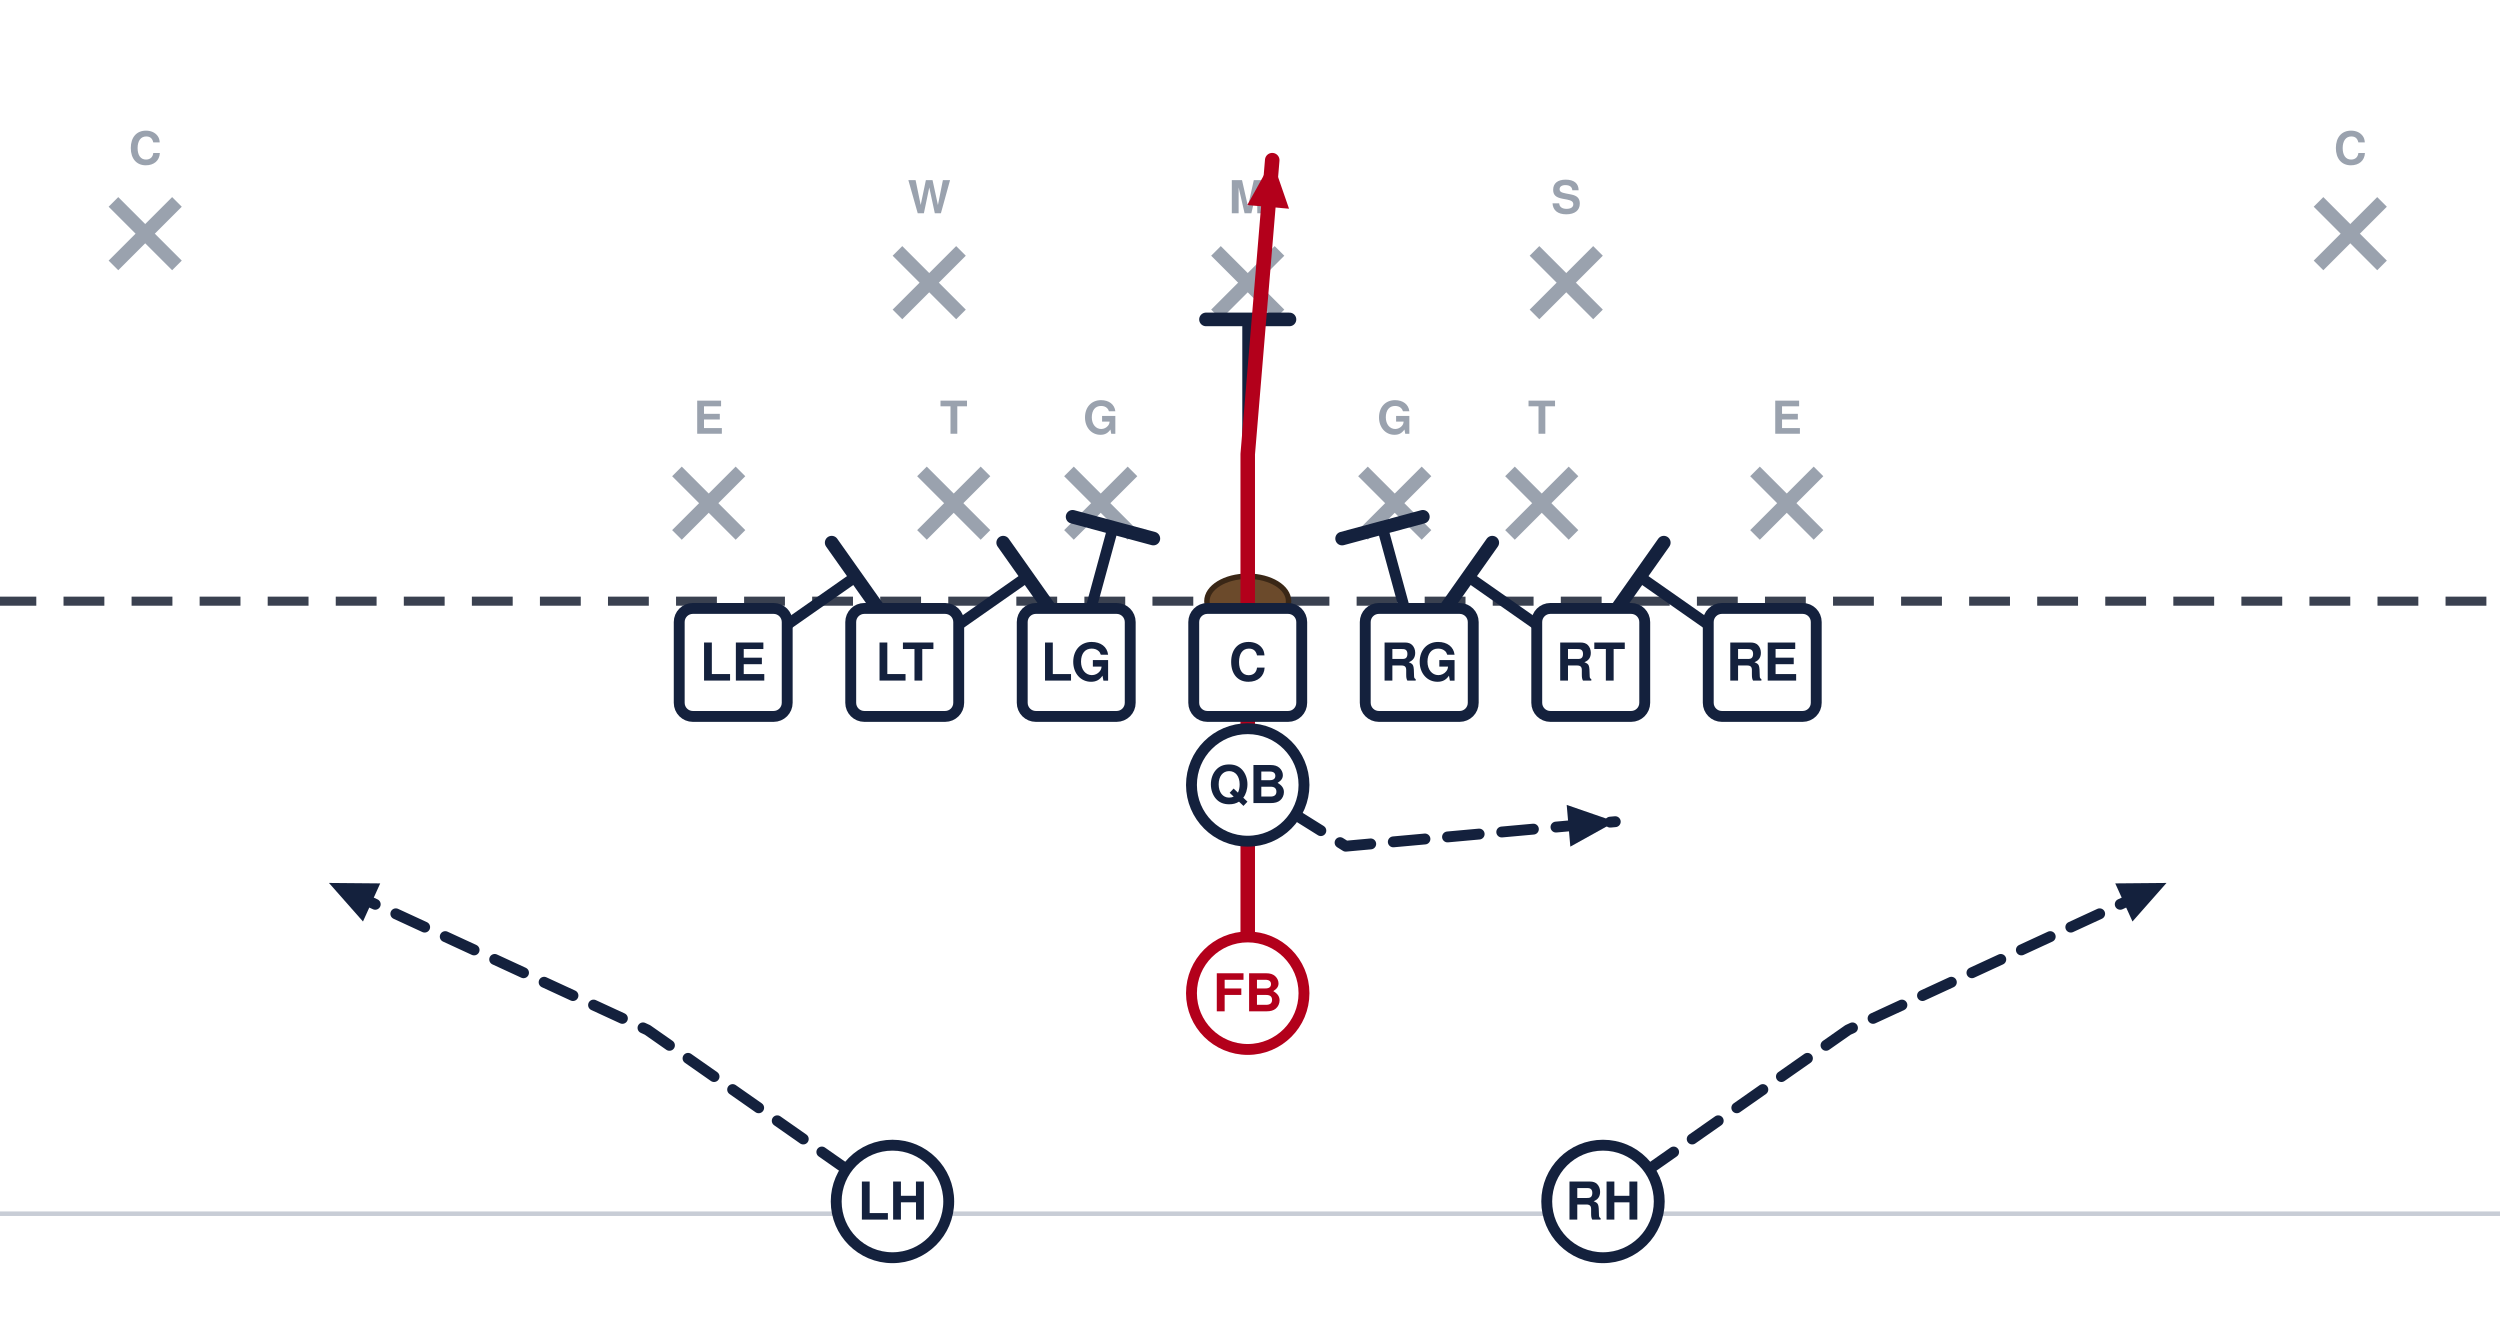
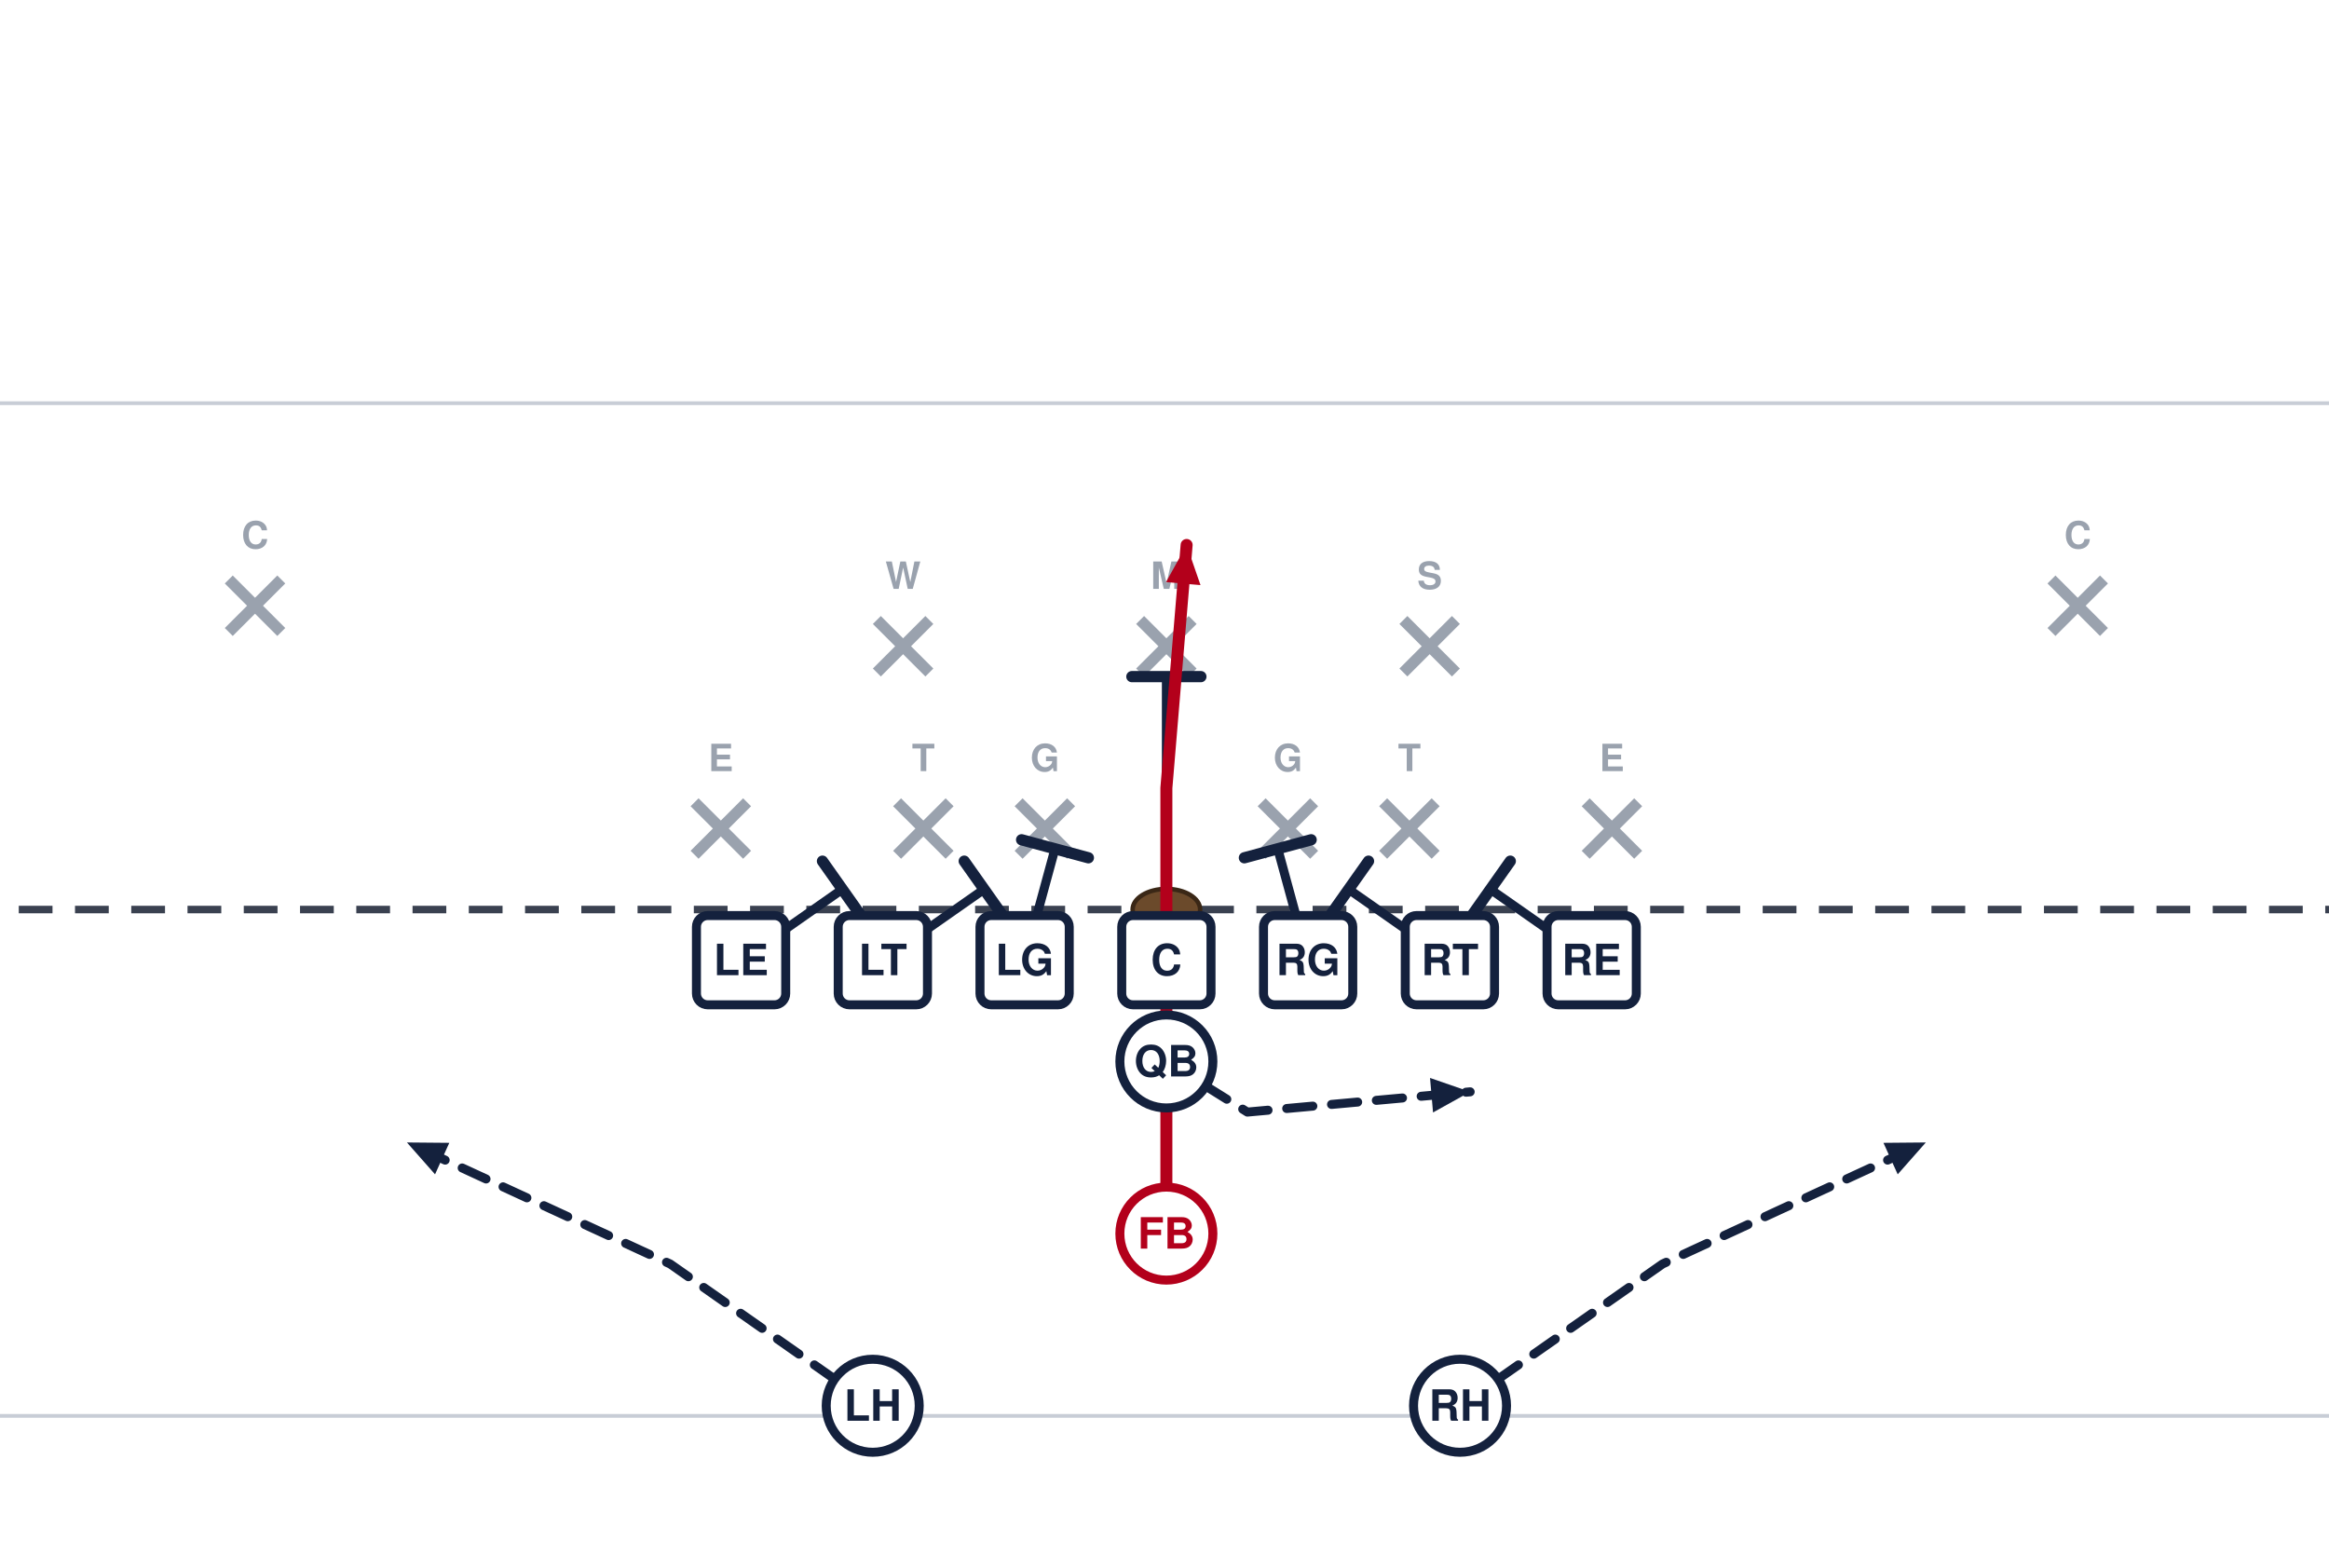
- <svg xmlns="http://www.w3.org/2000/svg" width="551" height="292" viewBox="76 124 551 292" font-family="Segoe UI, Helvetica, Arial, sans-serif" role="img">
+ <svg xmlns="http://www.w3.org/2000/svg" width="621" height="418" viewBox="40 14 621 418" font-family="Segoe UI, Helvetica, Arial, sans-serif" role="img">
  <rect x="0" y="0" width="702" height="446" fill="#ffffff" />
  <line x1="0" y1="391.5" x2="702" y2="391.5" stroke="#c8cdd6" stroke-width="1" />
  <line x1="0" y1="121.5" x2="702" y2="121.5" stroke="#c8cdd6" stroke-width="1" />
  <line x1="0" y1="256.5" x2="702" y2="256.5" stroke="#3a4150" stroke-width="2" stroke-dasharray="9 6" />
  <ellipse cx="351.0" cy="256.5" rx="9" ry="5.5" fill="#6b4a2b" stroke="#3a2716" stroke-width="1.2" />
  <line x1="225.2" y1="227.9" x2="239.2" y2="241.9" stroke="#9aa2ae" stroke-width="3" />
  <line x1="239.2" y1="227.9" x2="225.2" y2="241.9" stroke="#9aa2ae" stroke-width="3" />
  <text x="232.2" y="219.6" text-anchor="middle" font-size="10" fill="#9aa2ae" font-weight="600">E</text>
  <line x1="279.2" y1="227.9" x2="293.2" y2="241.9" stroke="#9aa2ae" stroke-width="3" />
  <line x1="293.2" y1="227.9" x2="279.2" y2="241.9" stroke="#9aa2ae" stroke-width="3" />
  <text x="286.2" y="219.6" text-anchor="middle" font-size="10" fill="#9aa2ae" font-weight="600">T</text>
  <line x1="311.6" y1="227.9" x2="325.6" y2="241.9" stroke="#9aa2ae" stroke-width="3" />
  <line x1="325.6" y1="227.9" x2="311.6" y2="241.9" stroke="#9aa2ae" stroke-width="3" />
  <text x="318.6" y="219.6" text-anchor="middle" font-size="10" fill="#9aa2ae" font-weight="600">G</text>
  <line x1="376.4" y1="227.9" x2="390.4" y2="241.9" stroke="#9aa2ae" stroke-width="3" />
  <line x1="390.4" y1="227.9" x2="376.4" y2="241.9" stroke="#9aa2ae" stroke-width="3" />
  <text x="383.4" y="219.6" text-anchor="middle" font-size="10" fill="#9aa2ae" font-weight="600">G</text>
  <line x1="408.8" y1="227.9" x2="422.8" y2="241.9" stroke="#9aa2ae" stroke-width="3" />
  <line x1="422.8" y1="227.9" x2="408.8" y2="241.9" stroke="#9aa2ae" stroke-width="3" />
  <text x="415.8" y="219.6" text-anchor="middle" font-size="10" fill="#9aa2ae" font-weight="600">T</text>
  <line x1="462.8" y1="227.9" x2="476.8" y2="241.9" stroke="#9aa2ae" stroke-width="3" />
  <line x1="476.8" y1="227.9" x2="462.8" y2="241.9" stroke="#9aa2ae" stroke-width="3" />
  <text x="469.8" y="219.6" text-anchor="middle" font-size="10" fill="#9aa2ae" font-weight="600">E</text>
  <line x1="273.8" y1="179.3" x2="287.8" y2="193.3" stroke="#9aa2ae" stroke-width="3" />
  <line x1="287.8" y1="179.3" x2="273.8" y2="193.3" stroke="#9aa2ae" stroke-width="3" />
  <text x="280.8" y="171.0" text-anchor="middle" font-size="10" fill="#9aa2ae" font-weight="600">W</text>
  <line x1="344.0" y1="179.3" x2="358.0" y2="193.3" stroke="#9aa2ae" stroke-width="3" />
  <line x1="358.0" y1="179.3" x2="344.0" y2="193.3" stroke="#9aa2ae" stroke-width="3" />
  <text x="351.0" y="171.0" text-anchor="middle" font-size="10" fill="#9aa2ae" font-weight="600">M</text>
  <line x1="414.2" y1="179.3" x2="428.2" y2="193.3" stroke="#9aa2ae" stroke-width="3" />
  <line x1="428.2" y1="179.3" x2="414.2" y2="193.3" stroke="#9aa2ae" stroke-width="3" />
  <text x="421.2" y="171.0" text-anchor="middle" font-size="10" fill="#9aa2ae" font-weight="600">S</text>
  <line x1="101.0" y1="168.5" x2="115.0" y2="182.5" stroke="#9aa2ae" stroke-width="3" />
  <line x1="115.0" y1="168.5" x2="101.0" y2="182.5" stroke="#9aa2ae" stroke-width="3" />
  <text x="108.0" y="160.2" text-anchor="middle" font-size="10" fill="#9aa2ae" font-weight="600">C</text>
  <line x1="587.0" y1="168.5" x2="601.0" y2="182.5" stroke="#9aa2ae" stroke-width="3" />
  <line x1="601.0" y1="168.5" x2="587.0" y2="182.5" stroke="#9aa2ae" stroke-width="3" />
  <text x="594.0" y="160.2" text-anchor="middle" font-size="10" fill="#9aa2ae" font-weight="600">C</text>
  <path d="M237.6,270.0 L264.6,251.1" fill="none" stroke="#14213d" stroke-width="2.4" stroke-linecap="round" stroke-linejoin="round" />
  <line x1="259.3" y1="243.6" x2="269.9" y2="258.6" stroke="#14213d" stroke-width="3.0" stroke-linecap="round" />
  <path d="M275.4,270.0 L302.4,251.1" fill="none" stroke="#14213d" stroke-width="2.4" stroke-linecap="round" stroke-linejoin="round" />
  <line x1="297.1" y1="243.6" x2="307.7" y2="258.6" stroke="#14213d" stroke-width="3.0" stroke-linecap="round" />
  <path d="M313.2,270.0 L321.3,240.3" fill="none" stroke="#14213d" stroke-width="2.4" stroke-linecap="round" stroke-linejoin="round" />
  <line x1="312.4" y1="237.9" x2="330.2" y2="242.7" stroke="#14213d" stroke-width="3.0" stroke-linecap="round" />
  <path d="M351.0,270.0 L351.0,237.6 L351.0,194.4" fill="none" stroke="#14213d" stroke-width="2.4" stroke-linecap="round" stroke-linejoin="round" />
  <line x1="341.8" y1="194.4" x2="360.2" y2="194.4" stroke="#14213d" stroke-width="3.0" stroke-linecap="round" />
  <path d="M388.8,270.0 L380.7,240.3" fill="none" stroke="#14213d" stroke-width="2.4" stroke-linecap="round" stroke-linejoin="round" />
  <line x1="371.8" y1="242.7" x2="389.6" y2="237.9" stroke="#14213d" stroke-width="3.0" stroke-linecap="round" />
  <path d="M426.6,270.0 L399.6,251.1" fill="none" stroke="#14213d" stroke-width="2.4" stroke-linecap="round" stroke-linejoin="round" />
  <line x1="394.3" y1="258.6" x2="404.9" y2="243.6" stroke="#14213d" stroke-width="3.0" stroke-linecap="round" />
  <path d="M464.4,270.0 L437.4,251.1" fill="none" stroke="#14213d" stroke-width="2.4" stroke-linecap="round" stroke-linejoin="round" />
  <line x1="432.1" y1="258.6" x2="442.7" y2="243.6" stroke="#14213d" stroke-width="3.0" stroke-linecap="round" />
  <path d="M351.0,297.0 L372.6,310.5 L432.0,305.1" fill="none" stroke="#14213d" stroke-width="2.4" stroke-linecap="round" stroke-linejoin="round" stroke-dasharray="7 5" />
  <polygon points="432.0,305.1 422.1,310.6 421.3,301.4" fill="#14213d" />
  <path d="M351.0,342.9 L351.0,288.9 L351.0,224.1 L356.4,159.3" fill="none" stroke="#b3001b" stroke-width="3.2" stroke-linecap="round" stroke-linejoin="round" />
  <polygon points="356.4,159.3 360.1,170.0 350.9,169.2" fill="#b3001b" />
  <path d="M272.7,388.8 L218.7,351.0 L148.5,318.6" fill="none" stroke="#14213d" stroke-width="2.4" stroke-linecap="round" stroke-linejoin="round" stroke-dasharray="7 5" />
  <polygon points="148.5,318.6 159.8,318.7 156.0,327.1" fill="#14213d" />
  <path d="M429.3,388.8 L483.3,351.0 L553.5,318.6" fill="none" stroke="#14213d" stroke-width="2.4" stroke-linecap="round" stroke-linejoin="round" stroke-dasharray="7 5" />
  <polygon points="553.5,318.6 546.0,327.1 542.2,318.7" fill="#14213d" />
  <rect x="225.7" y="258.1" width="23.8" height="23.8" rx="3" fill="#ffffff" stroke="#14213d" stroke-width="2.4" />
  <text x="237.6" y="274.0" text-anchor="middle" font-size="11.5" font-weight="700" fill="#14213d">LE</text>
  <rect x="263.5" y="258.1" width="23.8" height="23.8" rx="3" fill="#ffffff" stroke="#14213d" stroke-width="2.4" />
  <text x="275.4" y="274.0" text-anchor="middle" font-size="11.5" font-weight="700" fill="#14213d">LT</text>
  <rect x="301.3" y="258.1" width="23.8" height="23.8" rx="3" fill="#ffffff" stroke="#14213d" stroke-width="2.4" />
  <text x="313.2" y="274.0" text-anchor="middle" font-size="11.5" font-weight="700" fill="#14213d">LG</text>
  <rect x="339.1" y="258.1" width="23.8" height="23.8" rx="3" fill="#ffffff" stroke="#14213d" stroke-width="2.4" />
  <text x="351.0" y="274.0" text-anchor="middle" font-size="11.5" font-weight="700" fill="#14213d">C</text>
  <rect x="376.9" y="258.1" width="23.8" height="23.8" rx="3" fill="#ffffff" stroke="#14213d" stroke-width="2.4" />
  <text x="388.8" y="274.0" text-anchor="middle" font-size="11.5" font-weight="700" fill="#14213d">RG</text>
  <rect x="414.7" y="258.1" width="23.8" height="23.8" rx="3" fill="#ffffff" stroke="#14213d" stroke-width="2.4" />
  <text x="426.6" y="274.0" text-anchor="middle" font-size="11.5" font-weight="700" fill="#14213d">RT</text>
  <rect x="452.5" y="258.1" width="23.8" height="23.8" rx="3" fill="#ffffff" stroke="#14213d" stroke-width="2.4" />
  <text x="464.4" y="274.0" text-anchor="middle" font-size="11.5" font-weight="700" fill="#14213d">RE</text>
  <circle cx="351.0" cy="297.0" r="12.4" fill="#ffffff" stroke="#14213d" stroke-width="2.4" />
  <text x="351.0" y="301.0" text-anchor="middle" font-size="11.5" font-weight="700" fill="#14213d">QB</text>
  <circle cx="351.0" cy="342.9" r="12.4" fill="#ffffff" stroke="#b3001b" stroke-width="2.4" />
  <text x="351.0" y="346.9" text-anchor="middle" font-size="11.5" font-weight="700" fill="#b3001b">FB</text>
  <circle cx="272.7" cy="388.8" r="12.4" fill="#ffffff" stroke="#14213d" stroke-width="2.4" />
  <text x="272.7" y="392.8" text-anchor="middle" font-size="11.5" font-weight="700" fill="#14213d">LH</text>
  <circle cx="429.3" cy="388.8" r="12.4" fill="#ffffff" stroke="#14213d" stroke-width="2.4" />
  <text x="429.3" y="392.8" text-anchor="middle" font-size="11.5" font-weight="700" fill="#14213d">RH</text>
</svg>
